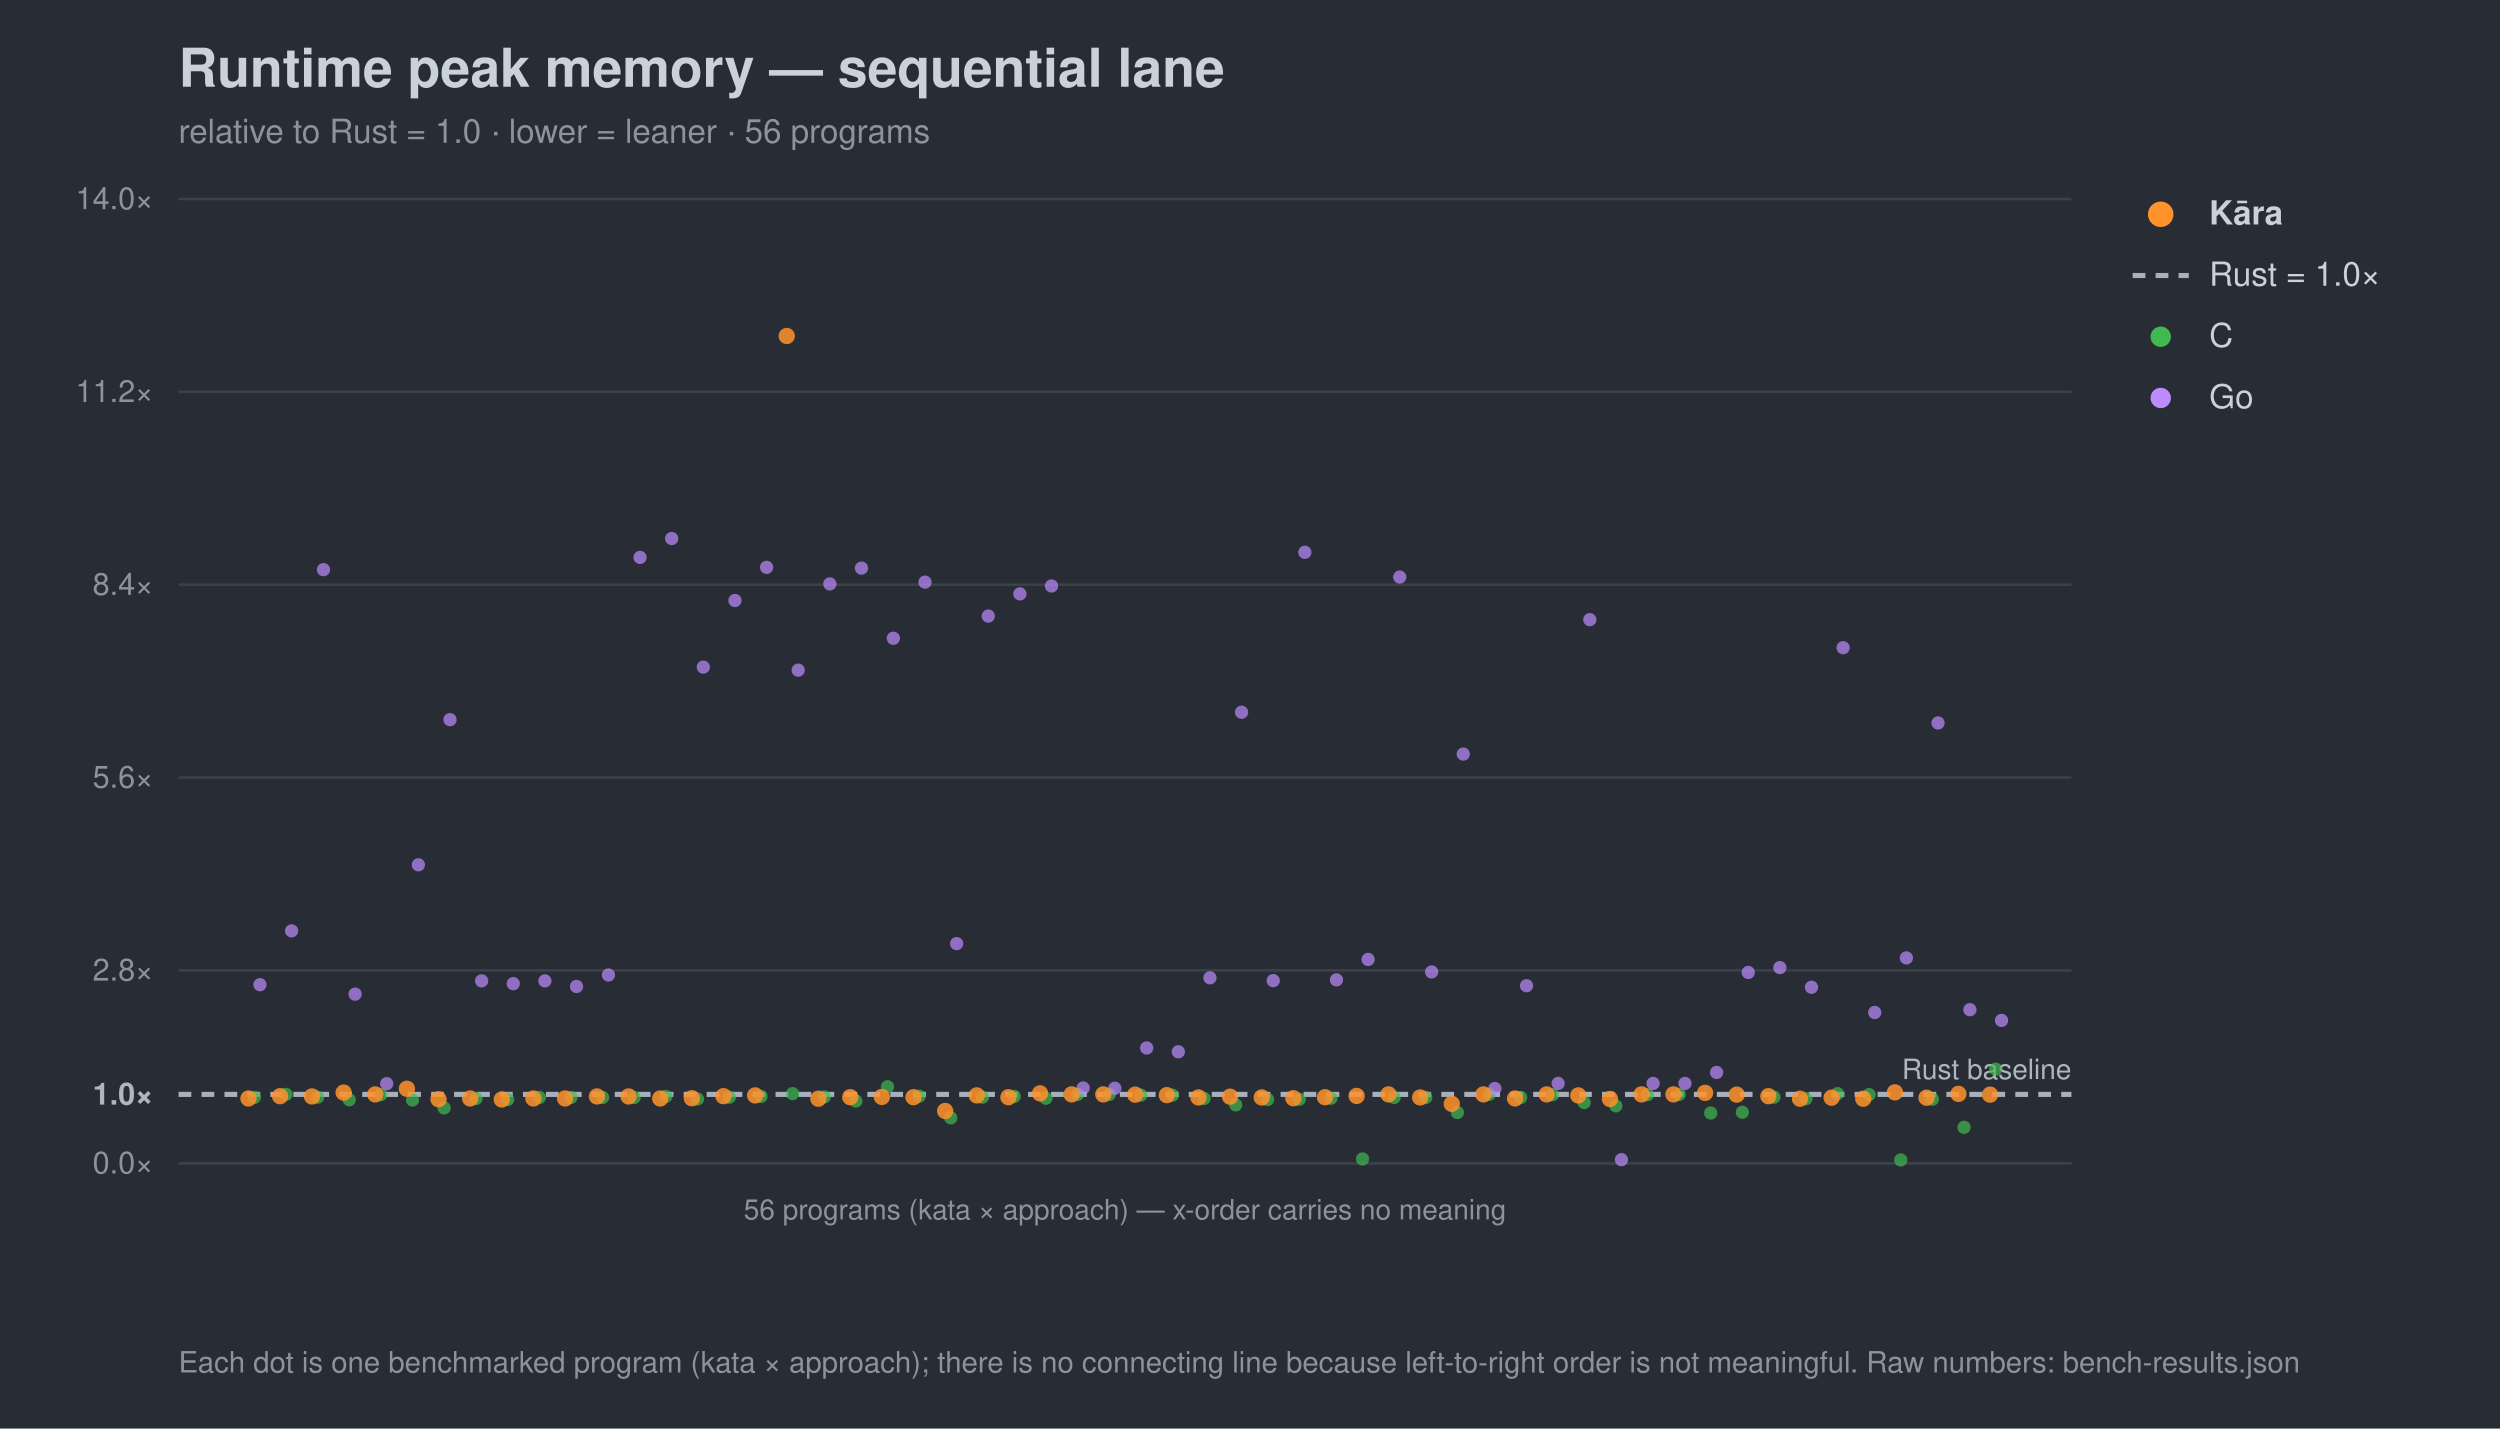
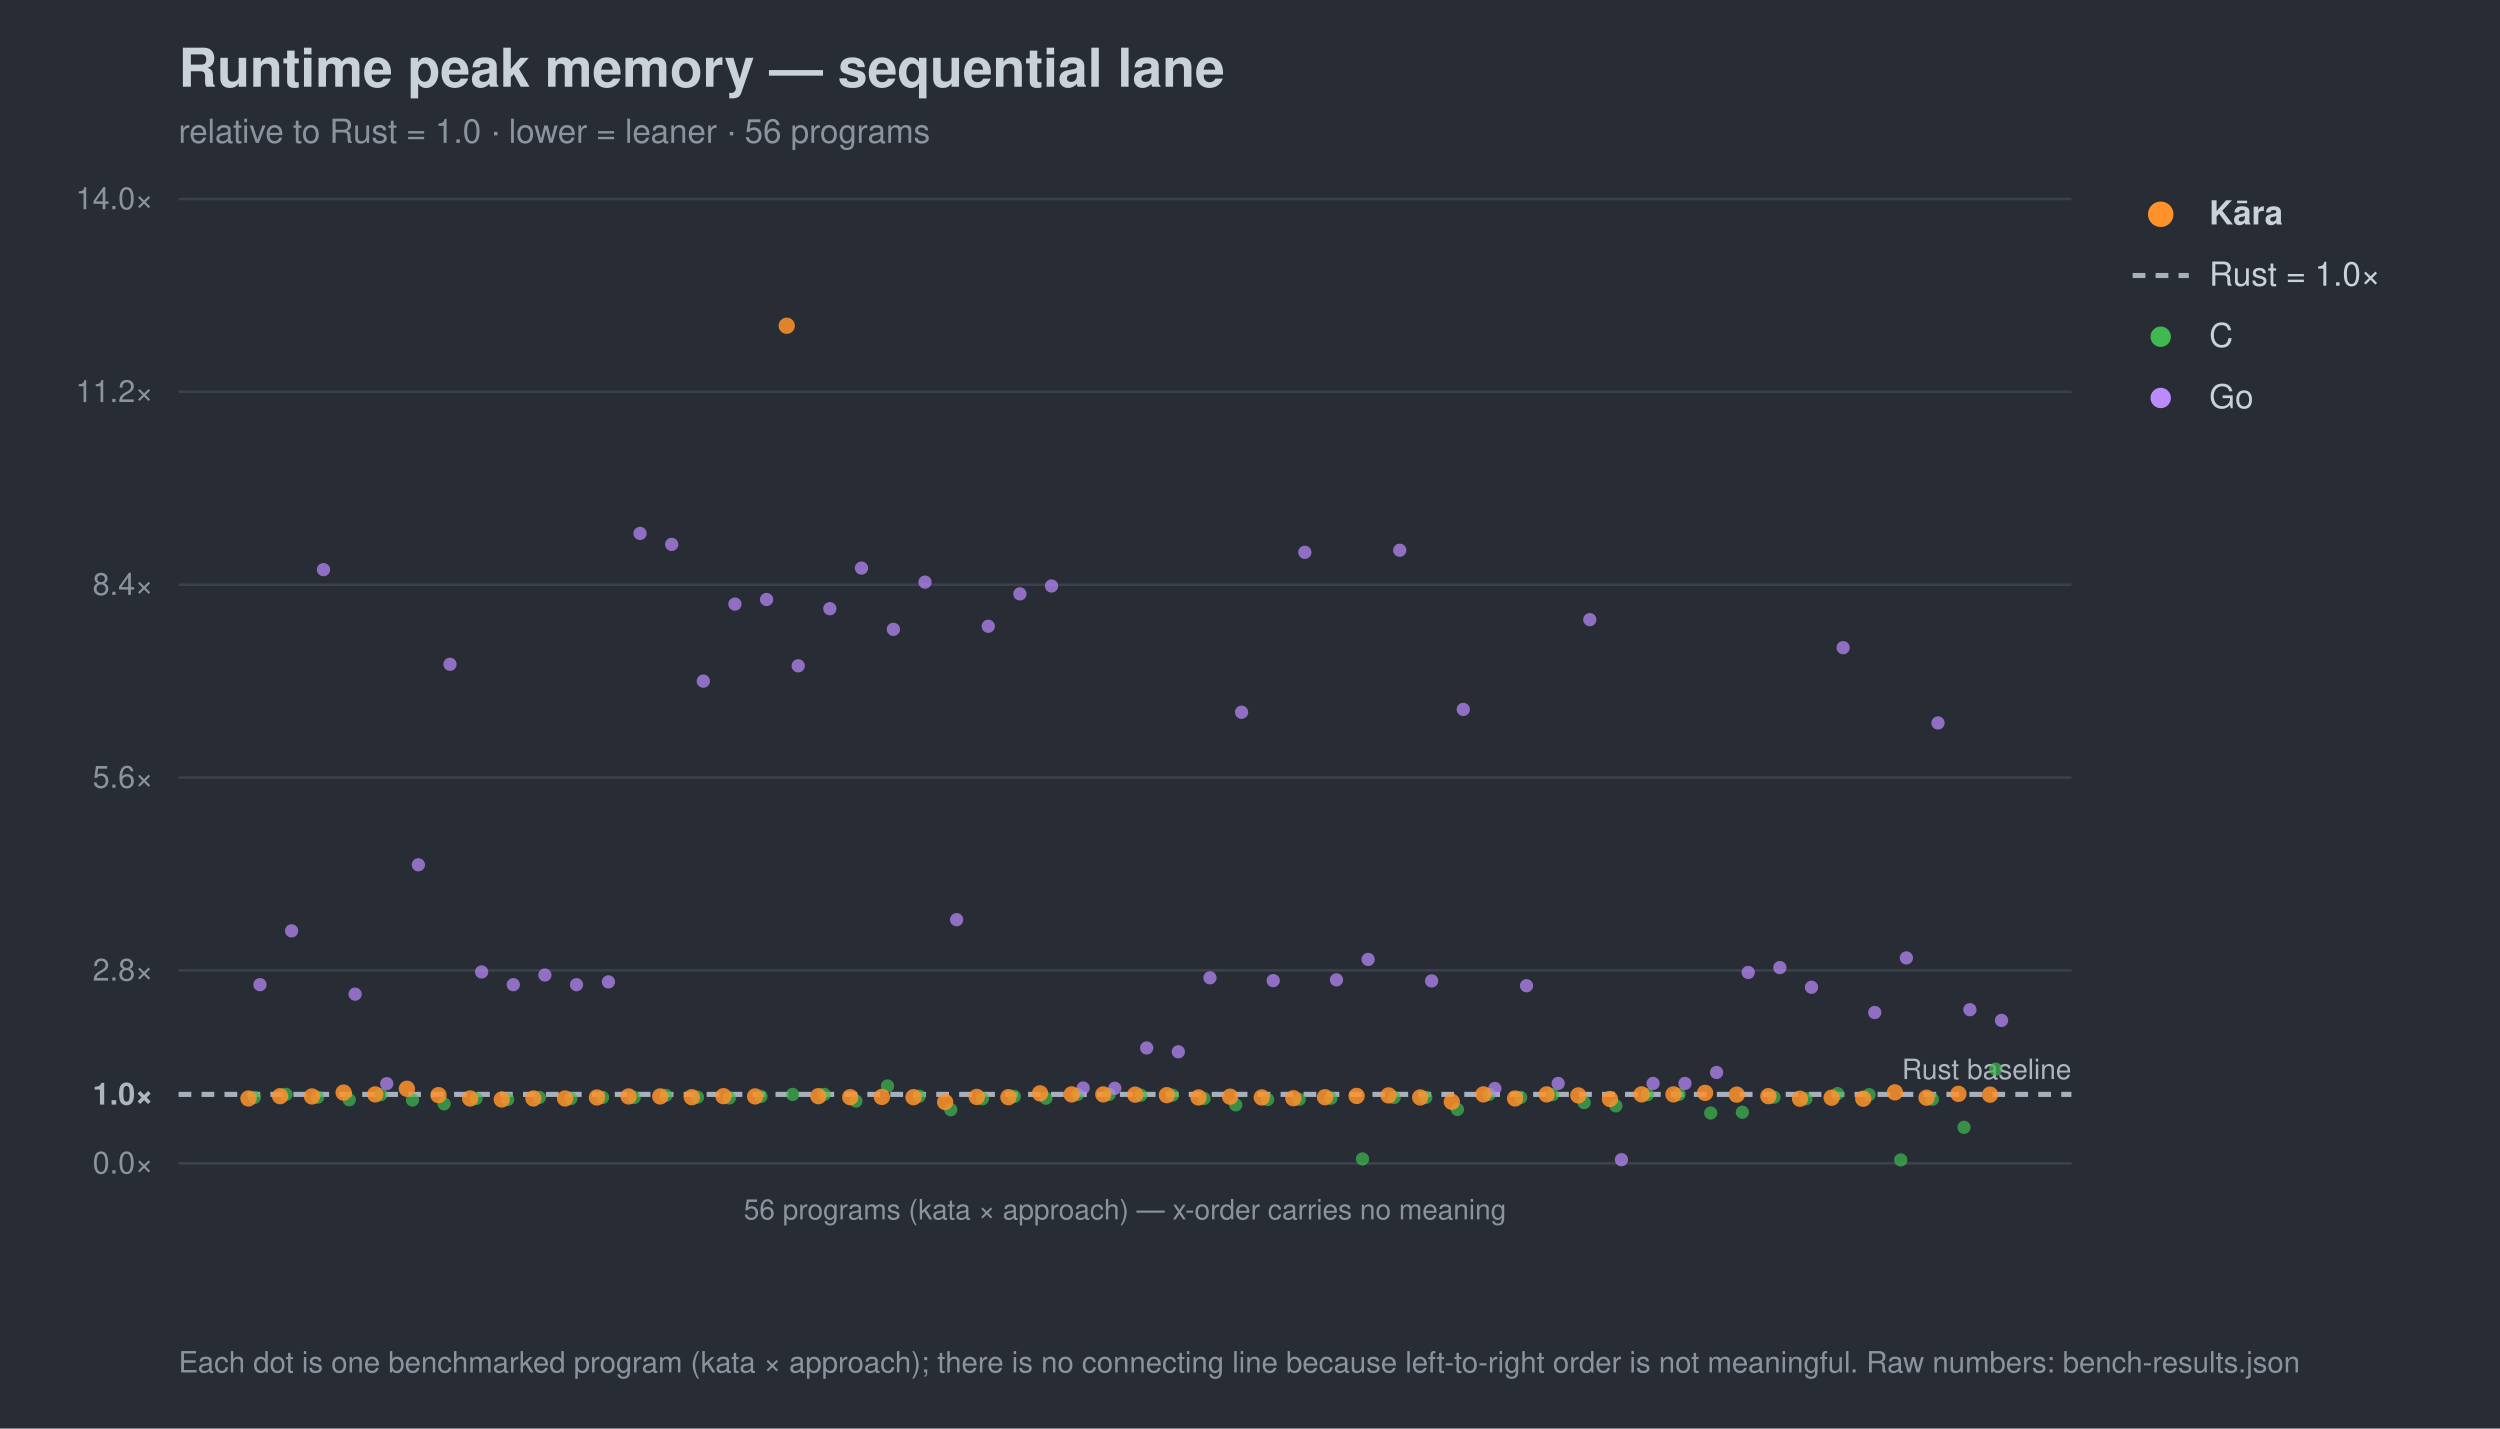
<svg xmlns="http://www.w3.org/2000/svg" width="980" height="560" viewBox="0 0 980 560" font-family="-apple-system,Segoe UI,Helvetica,Arial,sans-serif">
  <rect width="980" height="560" fill="#282c34" />
  <text x="70" y="34" font-size="21" font-weight="700" fill="#c9d1d9">Runtime peak memory — sequential lane</text>
  <text x="70" y="56" font-size="13" fill="#8b949e">relative to Rust = 1.0 · lower = leaner · 56 programs</text>
  <line x1="70" y1="456.0" x2="812" y2="456.0" stroke="#3b414b" stroke-width="1" />
  <text x="60" y="460.0" font-size="12" text-anchor="end" fill="#8b949e">0.0×</text>
  <line x1="70" y1="429.0" x2="812" y2="429.0" stroke="#a7b0bc" stroke-width="2" stroke-dasharray="5 4" />
  <text x="60" y="433.0" font-size="12" text-anchor="end" fill="#aeb6c0" font-weight="700">1.0×</text>
  <line x1="70" y1="380.4" x2="812" y2="380.4" stroke="#3b414b" stroke-width="1" />
  <text x="60" y="384.4" font-size="12" text-anchor="end" fill="#8b949e">2.8×</text>
  <line x1="70" y1="304.8" x2="812" y2="304.8" stroke="#3b414b" stroke-width="1" />
  <text x="60" y="308.8" font-size="12" text-anchor="end" fill="#8b949e">5.6×</text>
  <line x1="70" y1="229.2" x2="812" y2="229.2" stroke="#3b414b" stroke-width="1" />
  <text x="60" y="233.2" font-size="12" text-anchor="end" fill="#8b949e">8.4×</text>
  <line x1="70" y1="153.6" x2="812" y2="153.6" stroke="#3b414b" stroke-width="1" />
  <text x="60" y="157.6" font-size="12" text-anchor="end" fill="#8b949e">11.2×</text>
  <line x1="70" y1="78.0" x2="812" y2="78.0" stroke="#3b414b" stroke-width="1" />
  <text x="60" y="82.0" font-size="12" text-anchor="end" fill="#8b949e">14.0×</text>
  <text x="812" y="423.0" font-size="11" text-anchor="end" fill="#aeb6c0">Rust baseline</text>
  <line x1="70" y1="456" x2="812" y2="456" stroke="#3b414b" />
  <text x="441.0" y="478" font-size="11" text-anchor="middle" fill="#8b949e">56 programs (kata × approach) — x-order carries no meaning</text>
  <circle cx="99.7" cy="430.2" r="2.6" fill="#3fb950" opacity="0.7" />
  <circle cx="112.1" cy="429.0" r="2.6" fill="#3fb950" opacity="0.7" />
  <circle cx="124.5" cy="430.1" r="2.6" fill="#3fb950" opacity="0.7" />
  <circle cx="136.9" cy="431.1" r="2.6" fill="#3fb950" opacity="0.7" />
  <circle cx="149.3" cy="429.1" r="2.6" fill="#3fb950" opacity="0.7" />
  <circle cx="161.7" cy="431.2" r="2.6" fill="#3fb950" opacity="0.7" />
-   <circle cx="174.1" cy="434.3" r="2.6" fill="#3fb950" opacity="0.7" />
+   <circle cx="174.1" cy="432.7" r="2.6" fill="#3fb950" opacity="0.7" />
  <circle cx="186.6" cy="430.6" r="2.6" fill="#3fb950" opacity="0.7" />
  <circle cx="199.0" cy="431.0" r="2.6" fill="#3fb950" opacity="0.7" />
  <circle cx="211.4" cy="430.2" r="2.6" fill="#3fb950" opacity="0.7" />
-   <circle cx="223.8" cy="430.2" r="2.6" fill="#3fb950" opacity="0.7" />
+   <circle cx="223.8" cy="430.6" r="2.6" fill="#3fb950" opacity="0.7" />
  <circle cx="236.2" cy="430.2" r="2.6" fill="#3fb950" opacity="0.7" />
  <circle cx="248.6" cy="430.2" r="2.6" fill="#3fb950" opacity="0.7" />
-   <circle cx="261.0" cy="429.8" r="2.6" fill="#3fb950" opacity="0.7" />
-   <circle cx="273.4" cy="430.8" r="2.6" fill="#3fb950" opacity="0.7" />
-   <circle cx="285.9" cy="430.1" r="2.6" fill="#3fb950" opacity="0.7" />
+   <circle cx="261.0" cy="429.4" r="2.6" fill="#3fb950" opacity="0.7" />
+   <circle cx="273.4" cy="430.1" r="2.6" fill="#3fb950" opacity="0.7" />
+   <circle cx="285.9" cy="430.4" r="2.6" fill="#3fb950" opacity="0.7" />
  <circle cx="298.3" cy="429.8" r="2.6" fill="#3fb950" opacity="0.7" />
-   <circle cx="310.7" cy="428.7" r="2.6" fill="#3fb950" opacity="0.7" />
-   <circle cx="323.1" cy="430.0" r="2.6" fill="#3fb950" opacity="0.7" />
+   <circle cx="310.7" cy="429.0" r="2.6" fill="#3fb950" opacity="0.7" />
+   <circle cx="323.1" cy="429.0" r="2.6" fill="#3fb950" opacity="0.7" />
  <circle cx="335.5" cy="431.6" r="2.6" fill="#3fb950" opacity="0.7" />
-   <circle cx="347.9" cy="426.0" r="2.6" fill="#3fb950" opacity="0.7" />
+   <circle cx="347.9" cy="425.7" r="2.6" fill="#3fb950" opacity="0.7" />
  <circle cx="360.3" cy="429.7" r="2.6" fill="#3fb950" opacity="0.7" />
-   <circle cx="372.7" cy="438.2" r="2.6" fill="#3fb950" opacity="0.7" />
-   <circle cx="385.1" cy="430.1" r="2.6" fill="#3fb950" opacity="0.7" />
+   <circle cx="372.7" cy="435.0" r="2.6" fill="#3fb950" opacity="0.7" />
+   <circle cx="385.1" cy="430.7" r="2.6" fill="#3fb950" opacity="0.7" />
  <circle cx="397.6" cy="429.8" r="2.6" fill="#3fb950" opacity="0.7" />
  <circle cx="410.0" cy="430.5" r="2.6" fill="#3fb950" opacity="0.7" />
  <circle cx="422.4" cy="429.0" r="2.6" fill="#3fb950" opacity="0.7" />
  <circle cx="434.8" cy="429.0" r="2.6" fill="#3fb950" opacity="0.7" />
  <circle cx="447.2" cy="429.3" r="2.6" fill="#3fb950" opacity="0.7" />
  <circle cx="459.6" cy="429.3" r="2.6" fill="#3fb950" opacity="0.7" />
  <circle cx="472.0" cy="430.6" r="2.6" fill="#3fb950" opacity="0.7" />
  <circle cx="484.4" cy="433.1" r="2.6" fill="#3fb950" opacity="0.7" />
  <circle cx="496.9" cy="431.0" r="2.6" fill="#3fb950" opacity="0.7" />
  <circle cx="509.3" cy="430.9" r="2.6" fill="#3fb950" opacity="0.7" />
  <circle cx="521.7" cy="430.5" r="2.6" fill="#3fb950" opacity="0.7" />
  <circle cx="534.1" cy="454.3" r="2.6" fill="#3fb950" opacity="0.7" />
  <circle cx="546.5" cy="430.2" r="2.6" fill="#3fb950" opacity="0.7" />
  <circle cx="558.9" cy="430.2" r="2.6" fill="#3fb950" opacity="0.7" />
-   <circle cx="571.3" cy="436.1" r="2.6" fill="#3fb950" opacity="0.7" />
+   <circle cx="571.3" cy="434.9" r="2.6" fill="#3fb950" opacity="0.7" />
  <circle cx="583.7" cy="429.0" r="2.6" fill="#3fb950" opacity="0.7" />
  <circle cx="596.1" cy="430.2" r="2.6" fill="#3fb950" opacity="0.7" />
  <circle cx="608.6" cy="429.1" r="2.6" fill="#3fb950" opacity="0.7" />
  <circle cx="621.0" cy="432.2" r="2.6" fill="#3fb950" opacity="0.7" />
  <circle cx="633.4" cy="433.5" r="2.6" fill="#3fb950" opacity="0.7" />
  <circle cx="645.8" cy="429.1" r="2.6" fill="#3fb950" opacity="0.7" />
  <circle cx="658.2" cy="429.0" r="2.6" fill="#3fb950" opacity="0.7" />
  <circle cx="670.6" cy="436.3" r="2.6" fill="#3fb950" opacity="0.7" />
  <circle cx="683.0" cy="436.0" r="2.6" fill="#3fb950" opacity="0.7" />
  <circle cx="695.4" cy="430.1" r="2.6" fill="#3fb950" opacity="0.7" />
  <circle cx="707.9" cy="430.7" r="2.6" fill="#3fb950" opacity="0.7" />
  <circle cx="720.3" cy="428.7" r="2.6" fill="#3fb950" opacity="0.7" />
  <circle cx="732.7" cy="429.1" r="2.6" fill="#3fb950" opacity="0.7" />
  <circle cx="745.1" cy="454.7" r="2.6" fill="#3fb950" opacity="0.7" />
  <circle cx="757.5" cy="430.9" r="2.6" fill="#3fb950" opacity="0.7" />
  <circle cx="769.9" cy="441.9" r="2.6" fill="#3fb950" opacity="0.7" />
  <circle cx="782.3" cy="419.1" r="2.6" fill="#3fb950" opacity="0.7" />
  <circle cx="101.9" cy="386.0" r="2.6" fill="#bc8cff" opacity="0.7" />
  <circle cx="114.3" cy="364.9" r="2.6" fill="#bc8cff" opacity="0.7" />
  <circle cx="126.8" cy="223.3" r="2.6" fill="#bc8cff" opacity="0.7" />
  <circle cx="139.2" cy="389.7" r="2.6" fill="#bc8cff" opacity="0.7" />
  <circle cx="151.6" cy="424.8" r="2.6" fill="#bc8cff" opacity="0.7" />
  <circle cx="164.0" cy="339.0" r="2.6" fill="#bc8cff" opacity="0.7" />
-   <circle cx="176.4" cy="282.1" r="2.6" fill="#bc8cff" opacity="0.7" />
-   <circle cx="188.8" cy="384.5" r="2.6" fill="#bc8cff" opacity="0.7" />
-   <circle cx="201.2" cy="385.6" r="2.6" fill="#bc8cff" opacity="0.7" />
-   <circle cx="213.6" cy="384.5" r="2.6" fill="#bc8cff" opacity="0.7" />
-   <circle cx="226.0" cy="386.7" r="2.6" fill="#bc8cff" opacity="0.7" />
-   <circle cx="238.5" cy="382.2" r="2.6" fill="#bc8cff" opacity="0.7" />
-   <circle cx="250.9" cy="218.5" r="2.6" fill="#bc8cff" opacity="0.7" />
-   <circle cx="263.3" cy="211.1" r="2.6" fill="#bc8cff" opacity="0.7" />
-   <circle cx="275.7" cy="261.5" r="2.6" fill="#bc8cff" opacity="0.7" />
-   <circle cx="288.1" cy="235.4" r="2.6" fill="#bc8cff" opacity="0.7" />
-   <circle cx="300.5" cy="222.4" r="2.6" fill="#bc8cff" opacity="0.7" />
-   <circle cx="312.9" cy="262.7" r="2.6" fill="#bc8cff" opacity="0.7" />
-   <circle cx="325.3" cy="228.9" r="2.6" fill="#bc8cff" opacity="0.7" />
+   <circle cx="176.4" cy="260.4" r="2.6" fill="#bc8cff" opacity="0.7" />
+   <circle cx="188.8" cy="381.0" r="2.6" fill="#bc8cff" opacity="0.7" />
+   <circle cx="201.2" cy="386.0" r="2.6" fill="#bc8cff" opacity="0.7" />
+   <circle cx="213.6" cy="382.2" r="2.6" fill="#bc8cff" opacity="0.7" />
+   <circle cx="226.0" cy="386.0" r="2.6" fill="#bc8cff" opacity="0.7" />
+   <circle cx="238.5" cy="384.9" r="2.6" fill="#bc8cff" opacity="0.7" />
+   <circle cx="250.9" cy="209.1" r="2.6" fill="#bc8cff" opacity="0.7" />
+   <circle cx="263.3" cy="213.4" r="2.6" fill="#bc8cff" opacity="0.7" />
+   <circle cx="275.7" cy="267.0" r="2.6" fill="#bc8cff" opacity="0.7" />
+   <circle cx="288.1" cy="236.8" r="2.6" fill="#bc8cff" opacity="0.7" />
+   <circle cx="300.5" cy="235.0" r="2.6" fill="#bc8cff" opacity="0.7" />
+   <circle cx="312.9" cy="261.0" r="2.6" fill="#bc8cff" opacity="0.7" />
+   <circle cx="325.3" cy="238.6" r="2.6" fill="#bc8cff" opacity="0.7" />
  <circle cx="337.7" cy="222.7" r="2.6" fill="#bc8cff" opacity="0.7" />
-   <circle cx="350.2" cy="250.2" r="2.6" fill="#bc8cff" opacity="0.7" />
+   <circle cx="350.2" cy="246.7" r="2.6" fill="#bc8cff" opacity="0.7" />
  <circle cx="362.6" cy="228.2" r="2.6" fill="#bc8cff" opacity="0.7" />
-   <circle cx="375.0" cy="369.9" r="2.6" fill="#bc8cff" opacity="0.7" />
-   <circle cx="387.4" cy="241.5" r="2.6" fill="#bc8cff" opacity="0.7" />
+   <circle cx="375.0" cy="360.5" r="2.6" fill="#bc8cff" opacity="0.7" />
+   <circle cx="387.4" cy="245.5" r="2.6" fill="#bc8cff" opacity="0.7" />
  <circle cx="399.8" cy="232.8" r="2.6" fill="#bc8cff" opacity="0.7" />
  <circle cx="412.2" cy="229.7" r="2.6" fill="#bc8cff" opacity="0.7" />
  <circle cx="424.6" cy="426.5" r="2.6" fill="#bc8cff" opacity="0.7" />
  <circle cx="437.0" cy="426.6" r="2.6" fill="#bc8cff" opacity="0.7" />
  <circle cx="449.5" cy="410.8" r="2.6" fill="#bc8cff" opacity="0.7" />
  <circle cx="461.9" cy="412.3" r="2.6" fill="#bc8cff" opacity="0.7" />
  <circle cx="474.3" cy="383.3" r="2.6" fill="#bc8cff" opacity="0.7" />
  <circle cx="486.7" cy="279.2" r="2.6" fill="#bc8cff" opacity="0.7" />
  <circle cx="499.1" cy="384.4" r="2.6" fill="#bc8cff" opacity="0.7" />
  <circle cx="511.5" cy="216.5" r="2.6" fill="#bc8cff" opacity="0.7" />
  <circle cx="523.9" cy="384.1" r="2.6" fill="#bc8cff" opacity="0.7" />
  <circle cx="536.3" cy="376.1" r="2.6" fill="#bc8cff" opacity="0.7" />
-   <circle cx="548.7" cy="226.2" r="2.6" fill="#bc8cff" opacity="0.7" />
-   <circle cx="561.2" cy="381.0" r="2.6" fill="#bc8cff" opacity="0.7" />
-   <circle cx="573.6" cy="295.6" r="2.6" fill="#bc8cff" opacity="0.7" />
+   <circle cx="548.7" cy="215.7" r="2.6" fill="#bc8cff" opacity="0.7" />
+   <circle cx="561.2" cy="384.5" r="2.6" fill="#bc8cff" opacity="0.7" />
+   <circle cx="573.6" cy="278.1" r="2.6" fill="#bc8cff" opacity="0.7" />
  <circle cx="586.0" cy="426.7" r="2.6" fill="#bc8cff" opacity="0.7" />
  <circle cx="598.4" cy="386.4" r="2.6" fill="#bc8cff" opacity="0.7" />
  <circle cx="610.8" cy="424.7" r="2.6" fill="#bc8cff" opacity="0.7" />
  <circle cx="623.2" cy="242.9" r="2.6" fill="#bc8cff" opacity="0.7" />
  <circle cx="635.6" cy="454.6" r="2.6" fill="#bc8cff" opacity="0.7" />
  <circle cx="648.0" cy="424.7" r="2.6" fill="#bc8cff" opacity="0.7" />
  <circle cx="660.5" cy="424.7" r="2.6" fill="#bc8cff" opacity="0.7" />
  <circle cx="672.9" cy="420.4" r="2.6" fill="#bc8cff" opacity="0.7" />
  <circle cx="685.3" cy="381.2" r="2.6" fill="#bc8cff" opacity="0.7" />
  <circle cx="697.7" cy="379.3" r="2.6" fill="#bc8cff" opacity="0.7" />
  <circle cx="710.1" cy="387.0" r="2.6" fill="#bc8cff" opacity="0.7" />
  <circle cx="722.5" cy="253.9" r="2.6" fill="#bc8cff" opacity="0.7" />
  <circle cx="734.9" cy="396.9" r="2.6" fill="#bc8cff" opacity="0.7" />
  <circle cx="747.3" cy="375.5" r="2.6" fill="#bc8cff" opacity="0.7" />
  <circle cx="759.7" cy="283.4" r="2.6" fill="#bc8cff" opacity="0.7" />
  <circle cx="772.2" cy="395.8" r="2.6" fill="#bc8cff" opacity="0.7" />
  <circle cx="784.6" cy="400.0" r="2.6" fill="#bc8cff" opacity="0.7" />
  <circle cx="97.4" cy="430.6" r="3.2" fill="#ff922b" opacity="0.85" />
  <circle cx="109.8" cy="429.7" r="3.2" fill="#ff922b" opacity="0.85" />
  <circle cx="122.3" cy="429.8" r="3.2" fill="#ff922b" opacity="0.85" />
  <circle cx="134.7" cy="428.3" r="3.2" fill="#ff922b" opacity="0.85" />
  <circle cx="147.1" cy="429.0" r="3.2" fill="#ff922b" opacity="0.85" />
  <circle cx="159.5" cy="426.8" r="3.2" fill="#ff922b" opacity="0.85" />
-   <circle cx="171.9" cy="430.9" r="3.2" fill="#ff922b" opacity="0.85" />
+   <circle cx="171.9" cy="429.3" r="3.2" fill="#ff922b" opacity="0.85" />
  <circle cx="184.3" cy="430.6" r="3.2" fill="#ff922b" opacity="0.85" />
  <circle cx="196.7" cy="431.0" r="3.2" fill="#ff922b" opacity="0.85" />
  <circle cx="209.1" cy="430.6" r="3.2" fill="#ff922b" opacity="0.85" />
  <circle cx="221.5" cy="430.6" r="3.2" fill="#ff922b" opacity="0.85" />
-   <circle cx="234.0" cy="429.8" r="3.2" fill="#ff922b" opacity="0.85" />
+   <circle cx="234.0" cy="430.2" r="3.2" fill="#ff922b" opacity="0.85" />
  <circle cx="246.4" cy="429.8" r="3.2" fill="#ff922b" opacity="0.85" />
-   <circle cx="258.8" cy="430.6" r="3.2" fill="#ff922b" opacity="0.85" />
-   <circle cx="271.2" cy="430.5" r="3.2" fill="#ff922b" opacity="0.85" />
+   <circle cx="258.8" cy="429.8" r="3.2" fill="#ff922b" opacity="0.85" />
+   <circle cx="271.2" cy="430.1" r="3.2" fill="#ff922b" opacity="0.85" />
  <circle cx="283.6" cy="429.7" r="3.2" fill="#ff922b" opacity="0.85" />
-   <circle cx="296.0" cy="429.4" r="3.2" fill="#ff922b" opacity="0.85" />
-   <circle cx="308.4" cy="131.7" r="3.2" fill="#ff922b" opacity="0.85" />
-   <circle cx="320.8" cy="430.7" r="3.2" fill="#ff922b" opacity="0.85" />
+   <circle cx="296.0" cy="429.8" r="3.2" fill="#ff922b" opacity="0.85" />
+   <circle cx="308.4" cy="127.7" r="3.2" fill="#ff922b" opacity="0.85" />
+   <circle cx="320.8" cy="429.7" r="3.2" fill="#ff922b" opacity="0.85" />
  <circle cx="333.3" cy="430.1" r="3.2" fill="#ff922b" opacity="0.85" />
  <circle cx="345.7" cy="430.0" r="3.2" fill="#ff922b" opacity="0.85" />
  <circle cx="358.1" cy="430.1" r="3.2" fill="#ff922b" opacity="0.85" />
-   <circle cx="370.5" cy="435.5" r="3.2" fill="#ff922b" opacity="0.85" />
-   <circle cx="382.9" cy="429.4" r="3.2" fill="#ff922b" opacity="0.85" />
+   <circle cx="370.5" cy="432.0" r="3.2" fill="#ff922b" opacity="0.85" />
+   <circle cx="382.9" cy="430.0" r="3.2" fill="#ff922b" opacity="0.85" />
  <circle cx="395.3" cy="430.1" r="3.2" fill="#ff922b" opacity="0.85" />
  <circle cx="407.7" cy="428.6" r="3.2" fill="#ff922b" opacity="0.85" />
  <circle cx="420.1" cy="429.0" r="3.2" fill="#ff922b" opacity="0.85" />
  <circle cx="432.5" cy="429.0" r="3.2" fill="#ff922b" opacity="0.85" />
  <circle cx="445.0" cy="429.1" r="3.2" fill="#ff922b" opacity="0.85" />
  <circle cx="457.4" cy="429.3" r="3.2" fill="#ff922b" opacity="0.85" />
  <circle cx="469.8" cy="430.2" r="3.2" fill="#ff922b" opacity="0.85" />
  <circle cx="482.2" cy="429.9" r="3.2" fill="#ff922b" opacity="0.85" />
  <circle cx="494.6" cy="430.2" r="3.2" fill="#ff922b" opacity="0.85" />
  <circle cx="507.0" cy="430.5" r="3.2" fill="#ff922b" opacity="0.85" />
  <circle cx="519.4" cy="430.1" r="3.2" fill="#ff922b" opacity="0.85" />
  <circle cx="531.8" cy="429.6" r="3.2" fill="#ff922b" opacity="0.85" />
-   <circle cx="544.3" cy="429.0" r="3.2" fill="#ff922b" opacity="0.85" />
+   <circle cx="544.3" cy="429.4" r="3.2" fill="#ff922b" opacity="0.85" />
  <circle cx="556.7" cy="430.2" r="3.2" fill="#ff922b" opacity="0.85" />
-   <circle cx="569.1" cy="432.7" r="3.2" fill="#ff922b" opacity="0.85" />
+   <circle cx="569.1" cy="431.9" r="3.2" fill="#ff922b" opacity="0.85" />
  <circle cx="581.5" cy="429.0" r="3.2" fill="#ff922b" opacity="0.85" />
  <circle cx="593.9" cy="430.6" r="3.2" fill="#ff922b" opacity="0.85" />
  <circle cx="606.3" cy="429.0" r="3.2" fill="#ff922b" opacity="0.85" />
  <circle cx="618.7" cy="429.4" r="3.2" fill="#ff922b" opacity="0.85" />
  <circle cx="631.1" cy="430.8" r="3.2" fill="#ff922b" opacity="0.85" />
  <circle cx="643.5" cy="429.0" r="3.2" fill="#ff922b" opacity="0.85" />
  <circle cx="656.0" cy="429.0" r="3.2" fill="#ff922b" opacity="0.85" />
  <circle cx="668.4" cy="428.4" r="3.2" fill="#ff922b" opacity="0.85" />
  <circle cx="680.8" cy="429.1" r="3.2" fill="#ff922b" opacity="0.85" />
  <circle cx="693.2" cy="429.7" r="3.2" fill="#ff922b" opacity="0.85" />
  <circle cx="705.6" cy="430.7" r="3.2" fill="#ff922b" opacity="0.85" />
  <circle cx="718.0" cy="430.3" r="3.2" fill="#ff922b" opacity="0.85" />
  <circle cx="730.4" cy="430.7" r="3.2" fill="#ff922b" opacity="0.85" />
  <circle cx="742.8" cy="428.2" r="3.2" fill="#ff922b" opacity="0.85" />
  <circle cx="755.2" cy="430.3" r="3.2" fill="#ff922b" opacity="0.85" />
  <circle cx="767.7" cy="428.8" r="3.2" fill="#ff922b" opacity="0.85" />
  <circle cx="780.1" cy="429.1" r="3.2" fill="#ff922b" opacity="0.85" />
  <circle cx="847" cy="84" r="5" fill="#ff922b" />
  <text x="866" y="88" font-size="13" fill="#c9d1d9" font-weight="700">Kāra</text>
  <line x1="836" y1="108" x2="858" y2="108" stroke="#a7b0bc" stroke-width="2" stroke-dasharray="5 4" />
  <text x="866" y="112" font-size="13" fill="#c9d1d9" font-weight="400">Rust = 1.0×</text>
  <circle cx="847" cy="132" r="4" fill="#3fb950" />
  <text x="866" y="136" font-size="13" fill="#c9d1d9" font-weight="400">C</text>
  <circle cx="847" cy="156" r="4" fill="#bc8cff" />
  <text x="866" y="160" font-size="13" fill="#c9d1d9" font-weight="400">Go</text>
  <text x="70" y="538" font-size="11.5" fill="#8b949e">Each dot is one benchmarked program (kata × approach); there is no connecting line because left-to-right order is not meaningful. Raw numbers: bench-results.json</text>
</svg>
